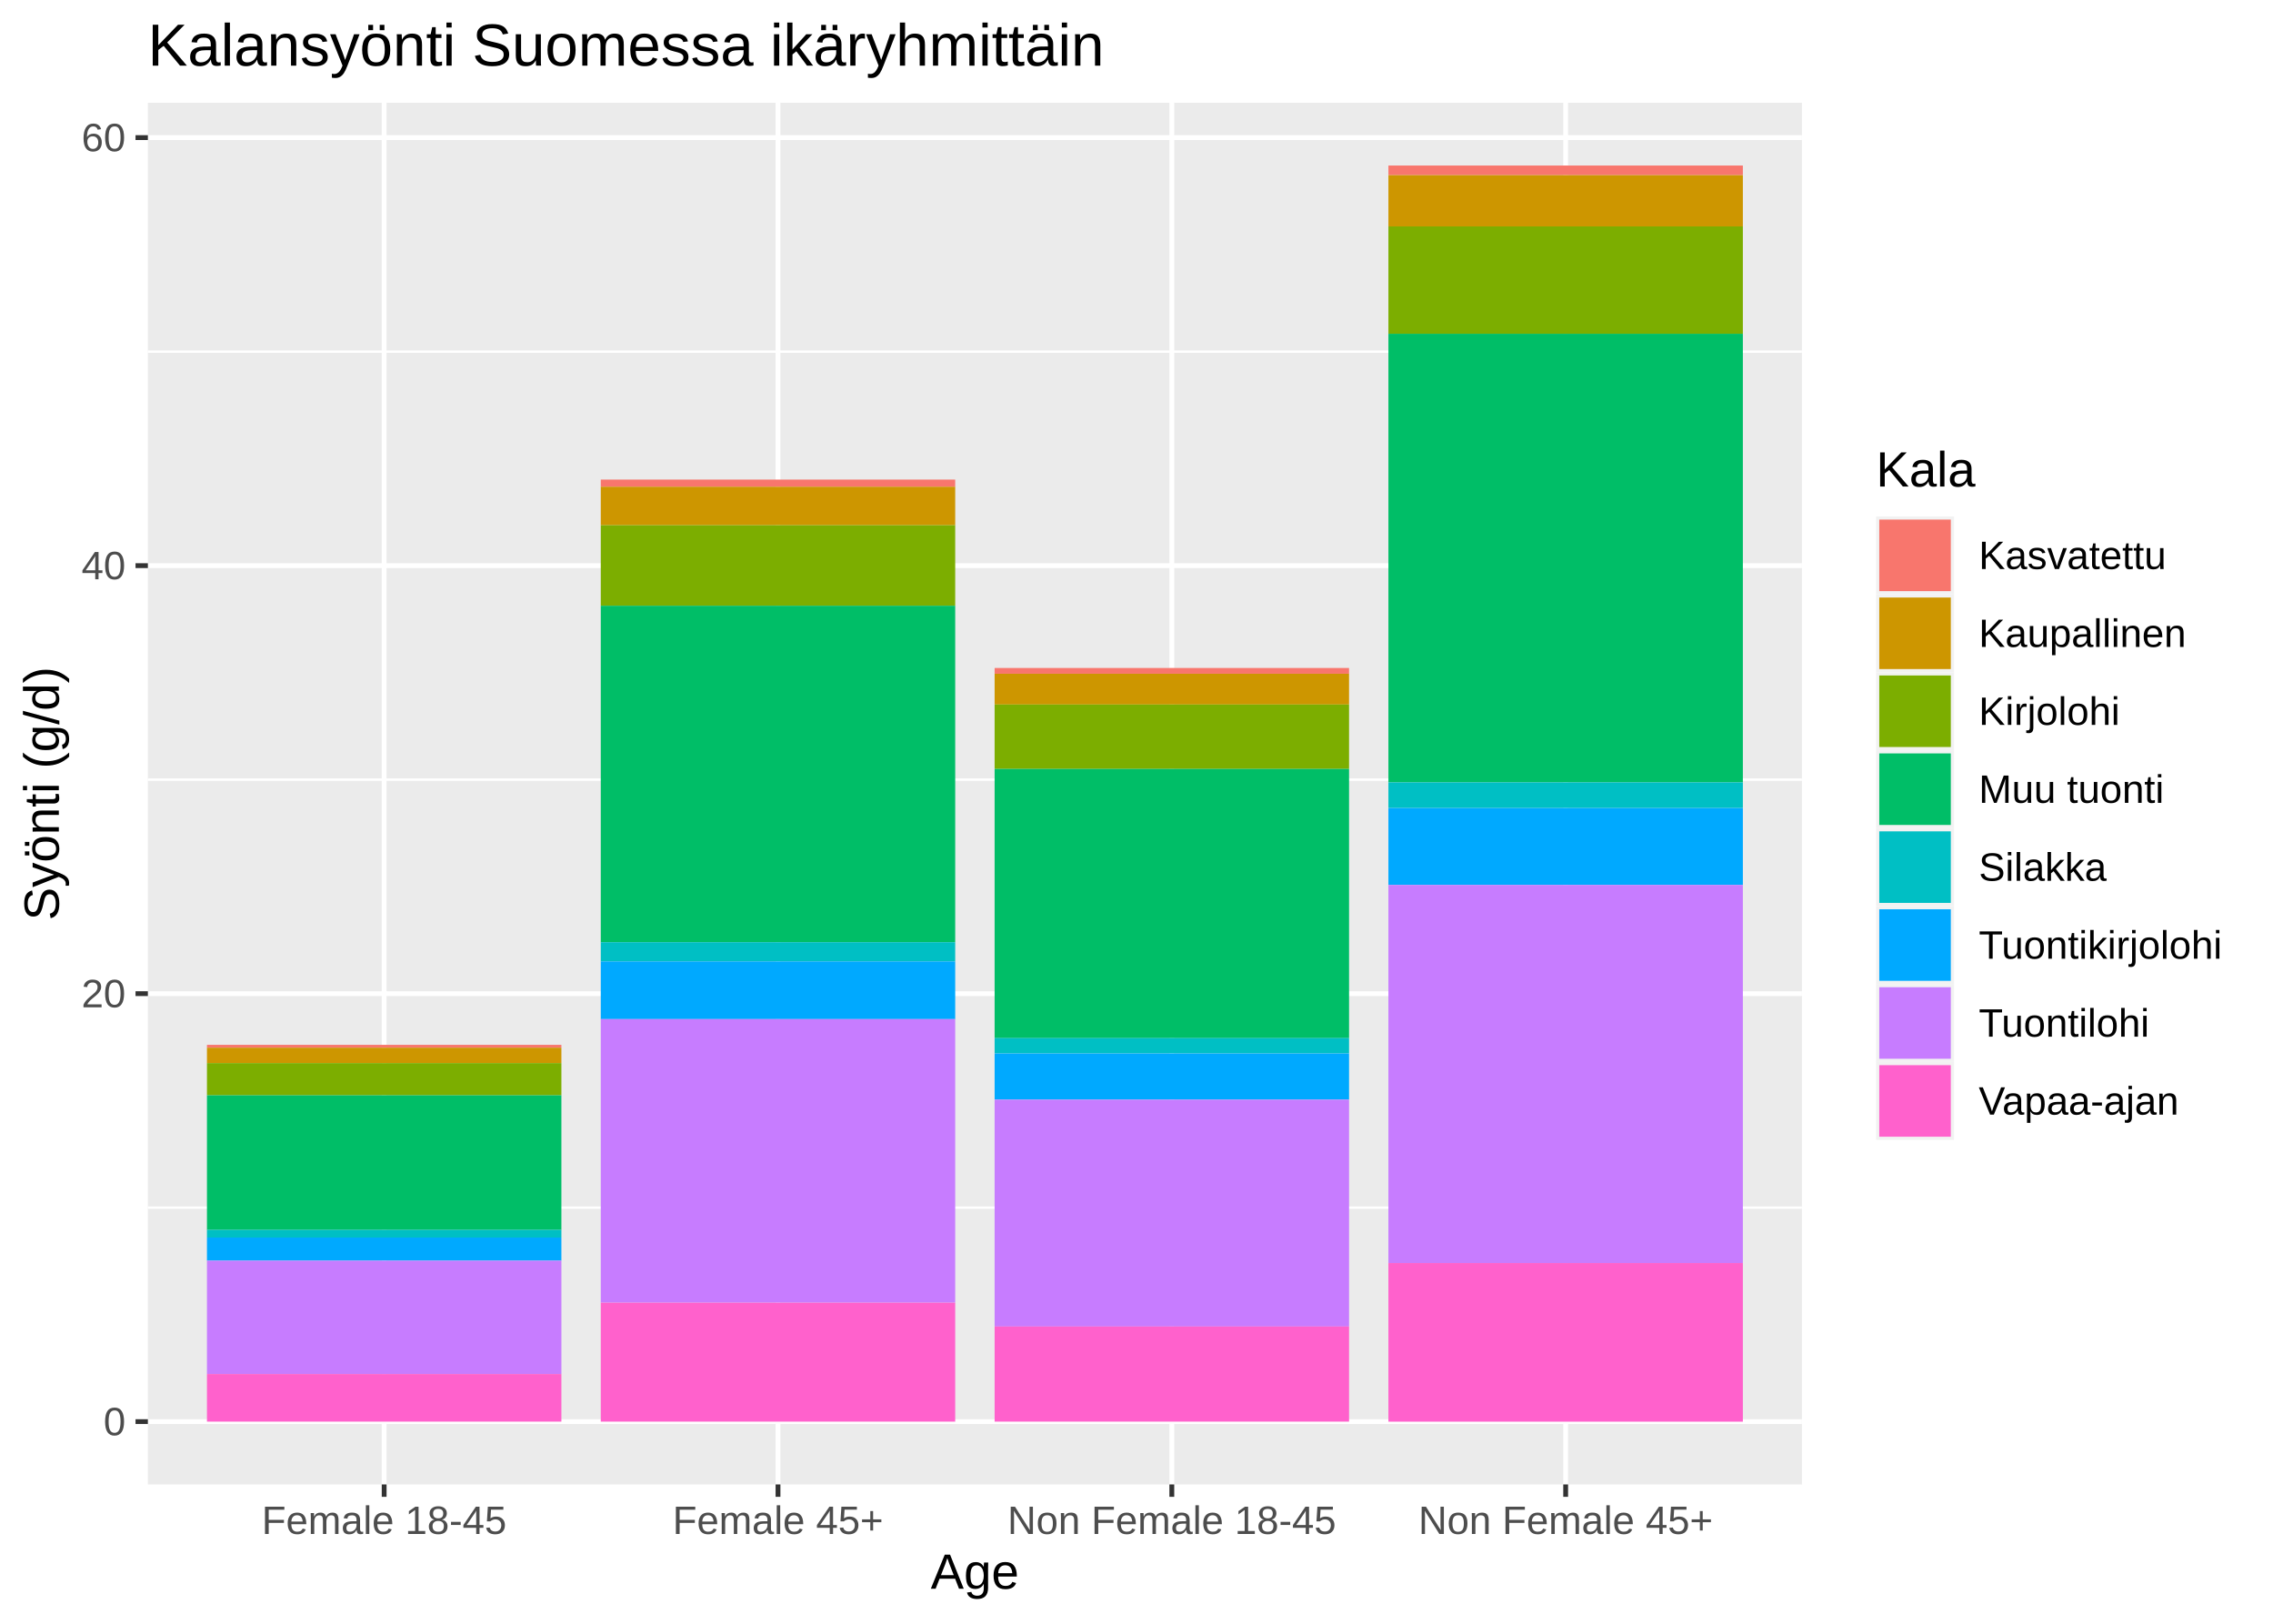
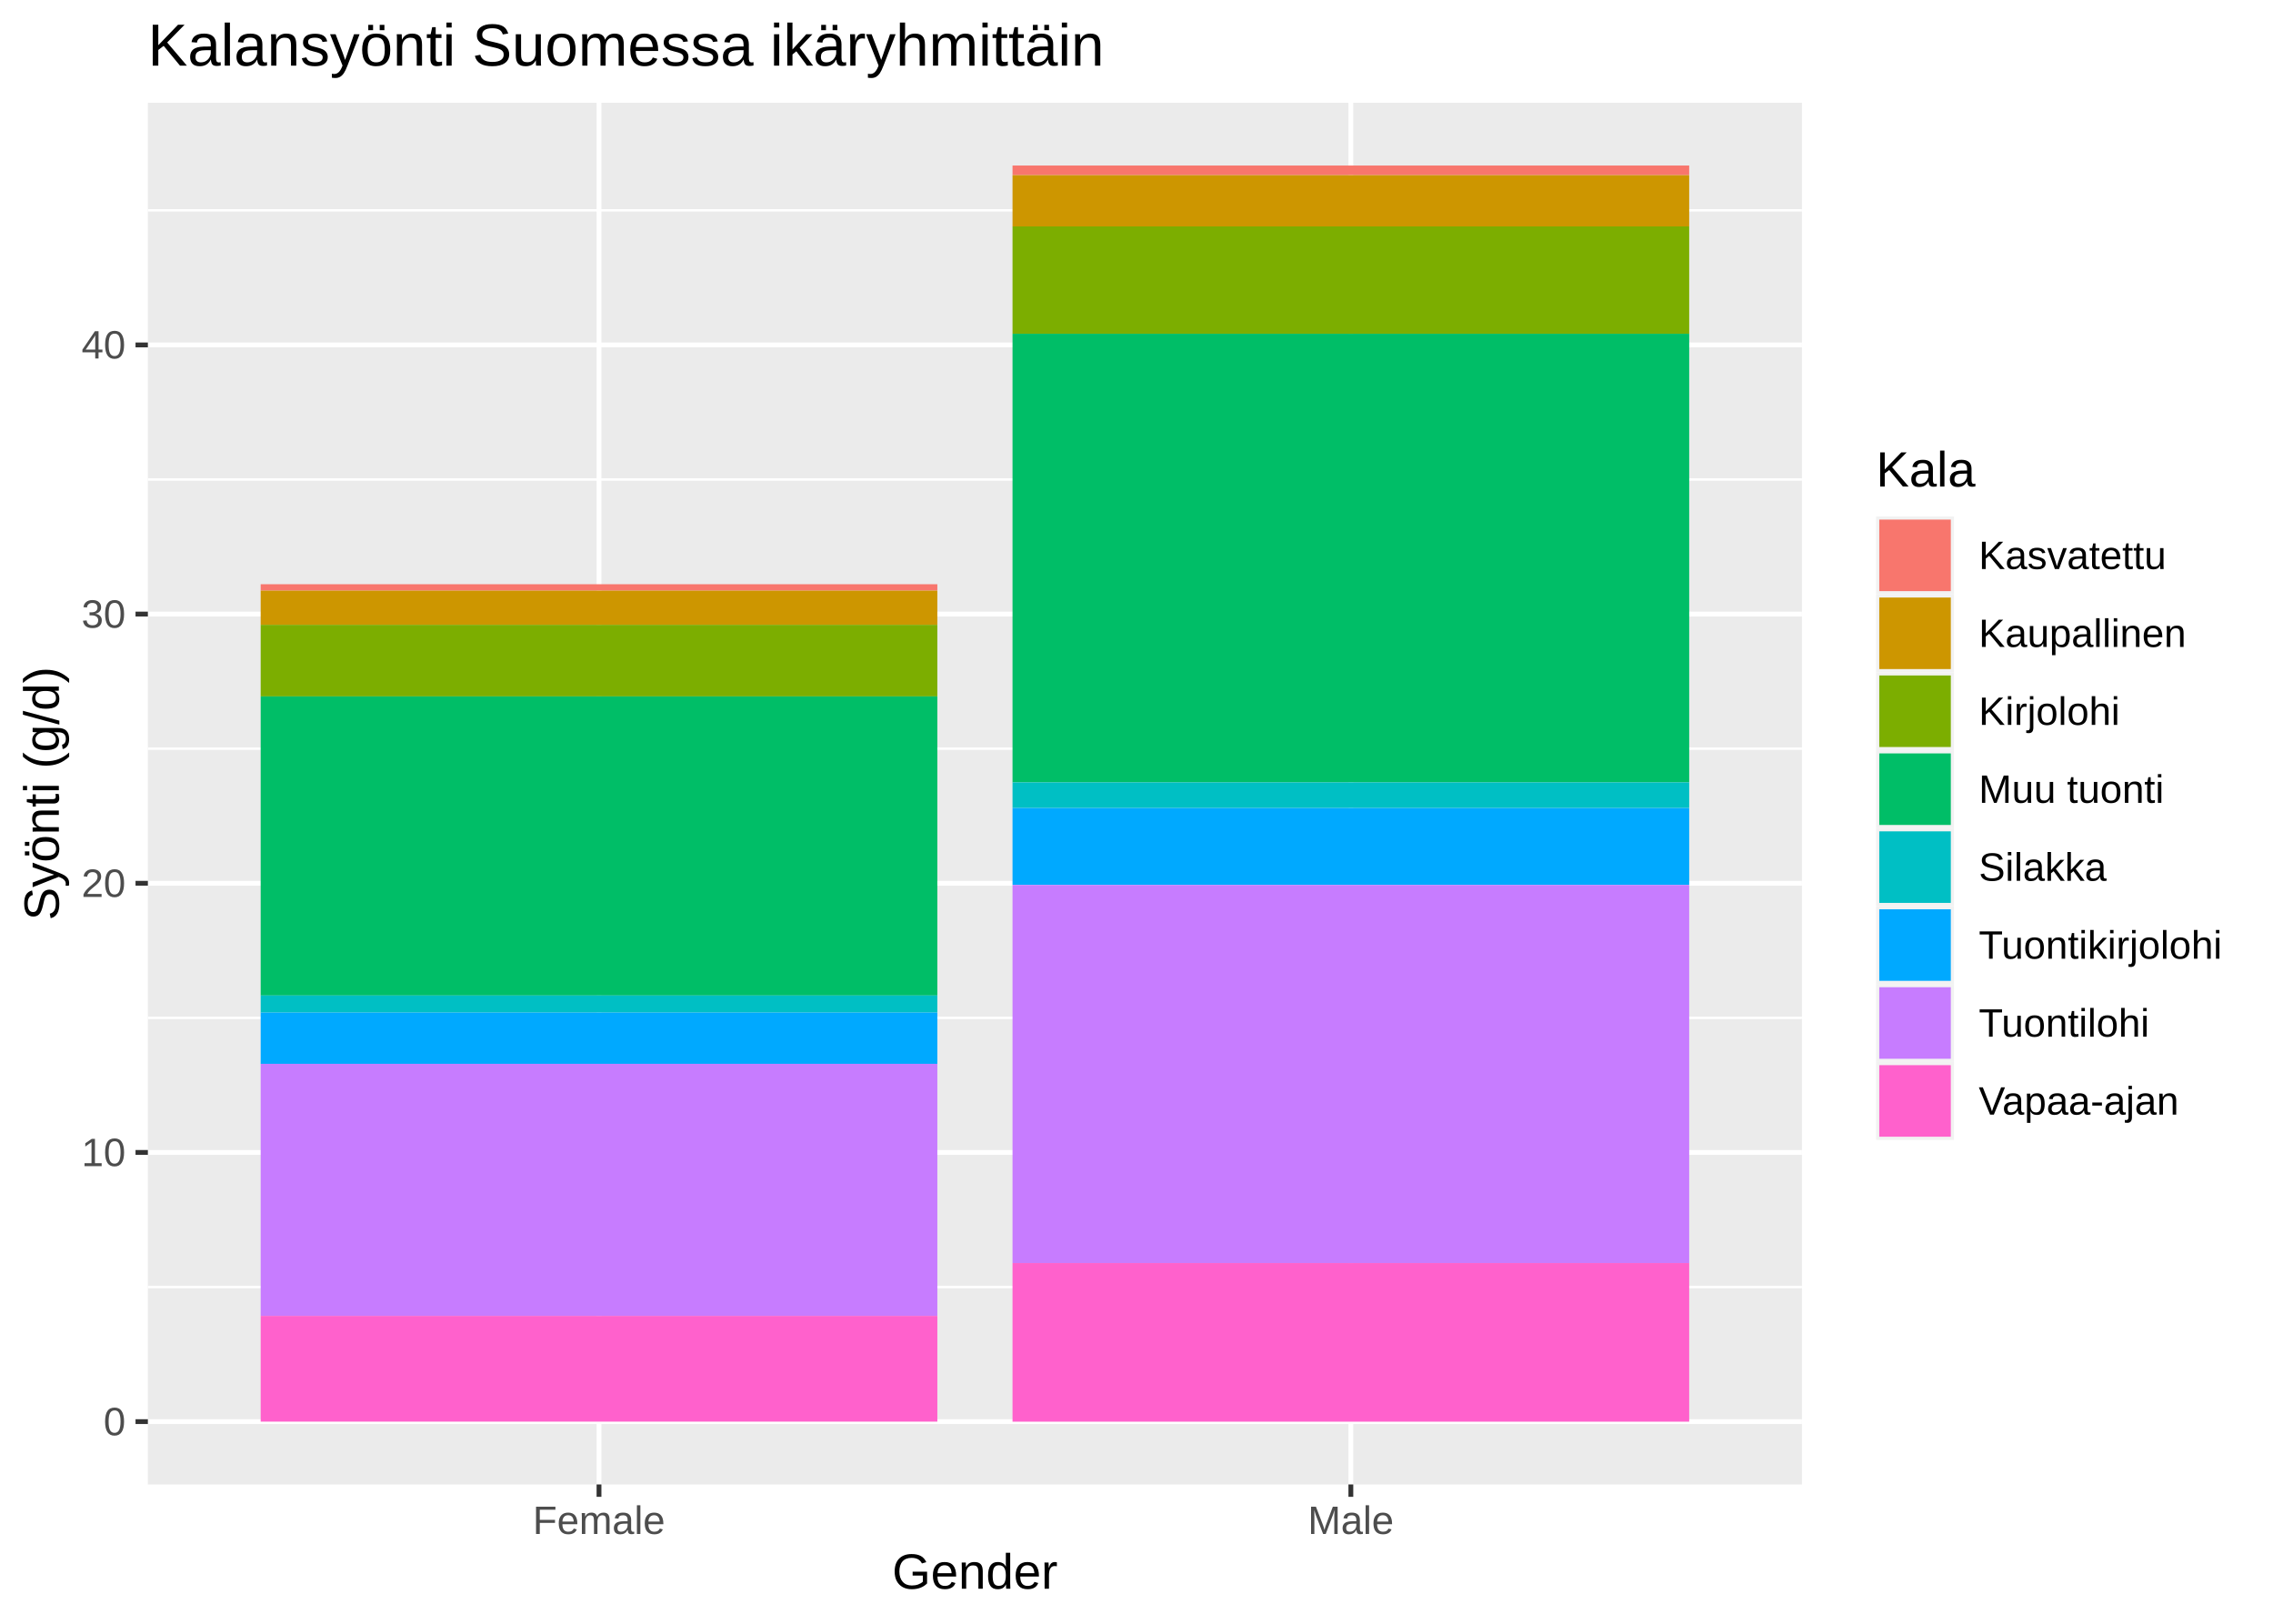
<svg xmlns="http://www.w3.org/2000/svg" viewBox="0 0 504.00 360.00">
  <defs>
    <style type="text/css">
    line, polyline, polygon, path, rect, circle {
      fill: none;
      stroke: #000000;
      stroke-linecap: round;
      stroke-linejoin: round;
      stroke-miterlimit: 10.00;
    }
  </style>
  </defs>
  <rect width="100%" height="100%" style="stroke: none; fill: #FFFFFF;" />
  <rect x="0" y="0" width="504.00" height="360.00" style="stroke-width: 1.07; stroke: #FFFFFF; fill: #FFFFFF;" />
  <defs>
    <clipPath id="cpMzIuNzl8Mzk5LjU1fDMyOS4xMnwyMi43OA==">
      <rect x="32.79" y="22.78" width="366.76" height="306.34" />
    </clipPath>
  </defs>
  <rect x="32.79" y="22.78" width="366.76" height="306.34" style="stroke-width: 1.07; stroke: none; fill: #EBEBEB;" clip-path="url(#cpMzIuNzl8Mzk5LjU1fDMyOS4xMnwyMi43OA==)" />
-   <polyline points="32.79,267.75 399.55,267.75 " style="stroke-width: 0.53; stroke: #FFFFFF; stroke-linecap: butt;" clip-path="url(#cpMzIuNzl8Mzk5LjU1fDMyOS4xMnwyMi43OA==)" />
-   <polyline points="32.79,172.85 399.55,172.85 " style="stroke-width: 0.53; stroke: #FFFFFF; stroke-linecap: butt;" clip-path="url(#cpMzIuNzl8Mzk5LjU1fDMyOS4xMnwyMi43OA==)" />
-   <polyline points="32.79,77.96 399.55,77.96 " style="stroke-width: 0.53; stroke: #FFFFFF; stroke-linecap: butt;" clip-path="url(#cpMzIuNzl8Mzk5LjU1fDMyOS4xMnwyMi43OA==)" />
+   <polyline points="32.79,285.35 399.55,285.35 " style="stroke-width: 0.53; stroke: #FFFFFF; stroke-linecap: butt;" clip-path="url(#cpMzIuNzl8Mzk5LjU1fDMyOS4xMnwyMi43OA==)" />
+   <polyline points="32.79,225.67 399.55,225.67 " style="stroke-width: 0.53; stroke: #FFFFFF; stroke-linecap: butt;" clip-path="url(#cpMzIuNzl8Mzk5LjU1fDMyOS4xMnwyMi43OA==)" />
+   <polyline points="32.79,165.99 399.55,165.99 " style="stroke-width: 0.53; stroke: #FFFFFF; stroke-linecap: butt;" clip-path="url(#cpMzIuNzl8Mzk5LjU1fDMyOS4xMnwyMi43OA==)" />
+   <polyline points="32.79,106.31 399.55,106.31 " style="stroke-width: 0.53; stroke: #FFFFFF; stroke-linecap: butt;" clip-path="url(#cpMzIuNzl8Mzk5LjU1fDMyOS4xMnwyMi43OA==)" />
+   <polyline points="32.79,46.63 399.55,46.63 " style="stroke-width: 0.53; stroke: #FFFFFF; stroke-linecap: butt;" clip-path="url(#cpMzIuNzl8Mzk5LjU1fDMyOS4xMnwyMi43OA==)" />
  <polyline points="32.79,315.19 399.55,315.19 " style="stroke-width: 1.07; stroke: #FFFFFF; stroke-linecap: butt;" clip-path="url(#cpMzIuNzl8Mzk5LjU1fDMyOS4xMnwyMi43OA==)" />
-   <polyline points="32.79,220.30 399.55,220.30 " style="stroke-width: 1.07; stroke: #FFFFFF; stroke-linecap: butt;" clip-path="url(#cpMzIuNzl8Mzk5LjU1fDMyOS4xMnwyMi43OA==)" />
-   <polyline points="32.79,125.41 399.55,125.41 " style="stroke-width: 1.07; stroke: #FFFFFF; stroke-linecap: butt;" clip-path="url(#cpMzIuNzl8Mzk5LjU1fDMyOS4xMnwyMi43OA==)" />
-   <polyline points="32.79,30.51 399.55,30.51 " style="stroke-width: 1.07; stroke: #FFFFFF; stroke-linecap: butt;" clip-path="url(#cpMzIuNzl8Mzk5LjU1fDMyOS4xMnwyMi43OA==)" />
-   <polyline points="85.18,329.12 85.18,22.78 " style="stroke-width: 1.07; stroke: #FFFFFF; stroke-linecap: butt;" clip-path="url(#cpMzIuNzl8Mzk5LjU1fDMyOS4xMnwyMi43OA==)" />
-   <polyline points="172.51,329.12 172.51,22.78 " style="stroke-width: 1.07; stroke: #FFFFFF; stroke-linecap: butt;" clip-path="url(#cpMzIuNzl8Mzk5LjU1fDMyOS4xMnwyMi43OA==)" />
-   <polyline points="259.83,329.12 259.83,22.78 " style="stroke-width: 1.07; stroke: #FFFFFF; stroke-linecap: butt;" clip-path="url(#cpMzIuNzl8Mzk5LjU1fDMyOS4xMnwyMi43OA==)" />
-   <polyline points="347.16,329.12 347.16,22.78 " style="stroke-width: 1.07; stroke: #FFFFFF; stroke-linecap: butt;" clip-path="url(#cpMzIuNzl8Mzk5LjU1fDMyOS4xMnwyMi43OA==)" />
-   <rect x="45.89" y="231.65" width="78.59" height="0.64" style="stroke-width: 1.07; stroke: none; stroke-linecap: square; stroke-linejoin: miter; fill: #F8766D;" clip-path="url(#cpMzIuNzl8Mzk5LjU1fDMyOS4xMnwyMi43OA==)" />
-   <rect x="45.89" y="232.29" width="78.59" height="3.41" style="stroke-width: 1.07; stroke: none; stroke-linecap: square; stroke-linejoin: miter; fill: #CD9600;" clip-path="url(#cpMzIuNzl8Mzk5LjU1fDMyOS4xMnwyMi43OA==)" />
-   <rect x="45.89" y="235.70" width="78.59" height="7.14" style="stroke-width: 1.07; stroke: none; stroke-linecap: square; stroke-linejoin: miter; fill: #7CAE00;" clip-path="url(#cpMzIuNzl8Mzk5LjU1fDMyOS4xMnwyMi43OA==)" />
-   <rect x="45.89" y="242.84" width="78.59" height="29.84" style="stroke-width: 1.07; stroke: none; stroke-linecap: square; stroke-linejoin: miter; fill: #00BE67;" clip-path="url(#cpMzIuNzl8Mzk5LjU1fDMyOS4xMnwyMi43OA==)" />
-   <rect x="45.89" y="272.67" width="78.59" height="1.71" style="stroke-width: 1.07; stroke: none; stroke-linecap: square; stroke-linejoin: miter; fill: #00BFC4;" clip-path="url(#cpMzIuNzl8Mzk5LjU1fDMyOS4xMnwyMi43OA==)" />
-   <rect x="45.89" y="274.38" width="78.59" height="5.12" style="stroke-width: 1.07; stroke: none; stroke-linecap: square; stroke-linejoin: miter; fill: #00A9FF;" clip-path="url(#cpMzIuNzl8Mzk5LjU1fDMyOS4xMnwyMi43OA==)" />
-   <rect x="45.89" y="279.49" width="78.59" height="25.15" style="stroke-width: 1.07; stroke: none; stroke-linecap: square; stroke-linejoin: miter; fill: #C77CFF;" clip-path="url(#cpMzIuNzl8Mzk5LjU1fDMyOS4xMnwyMi43OA==)" />
-   <rect x="45.89" y="304.64" width="78.59" height="10.55" style="stroke-width: 1.07; stroke: none; stroke-linecap: square; stroke-linejoin: miter; fill: #FF61CC;" clip-path="url(#cpMzIuNzl8Mzk5LjU1fDMyOS4xMnwyMi43OA==)" />
-   <rect x="133.21" y="106.33" width="78.59" height="1.60" style="stroke-width: 1.07; stroke: none; stroke-linecap: square; stroke-linejoin: miter; fill: #F8766D;" clip-path="url(#cpMzIuNzl8Mzk5LjU1fDMyOS4xMnwyMi43OA==)" />
-   <rect x="133.21" y="107.92" width="78.59" height="8.53" style="stroke-width: 1.07; stroke: none; stroke-linecap: square; stroke-linejoin: miter; fill: #CD9600;" clip-path="url(#cpMzIuNzl8Mzk5LjU1fDMyOS4xMnwyMi43OA==)" />
-   <rect x="133.21" y="116.45" width="78.59" height="17.85" style="stroke-width: 1.07; stroke: none; stroke-linecap: square; stroke-linejoin: miter; fill: #7CAE00;" clip-path="url(#cpMzIuNzl8Mzk5LjU1fDMyOS4xMnwyMi43OA==)" />
-   <rect x="133.21" y="134.30" width="78.59" height="74.60" style="stroke-width: 1.07; stroke: none; stroke-linecap: square; stroke-linejoin: miter; fill: #00BE67;" clip-path="url(#cpMzIuNzl8Mzk5LjU1fDMyOS4xMnwyMi43OA==)" />
-   <rect x="133.21" y="208.90" width="78.59" height="4.26" style="stroke-width: 1.07; stroke: none; stroke-linecap: square; stroke-linejoin: miter; fill: #00BFC4;" clip-path="url(#cpMzIuNzl8Mzk5LjU1fDMyOS4xMnwyMi43OA==)" />
-   <rect x="133.21" y="213.16" width="78.59" height="12.79" style="stroke-width: 1.07; stroke: none; stroke-linecap: square; stroke-linejoin: miter; fill: #00A9FF;" clip-path="url(#cpMzIuNzl8Mzk5LjU1fDMyOS4xMnwyMi43OA==)" />
-   <rect x="133.21" y="225.95" width="78.59" height="62.87" style="stroke-width: 1.07; stroke: none; stroke-linecap: square; stroke-linejoin: miter; fill: #C77CFF;" clip-path="url(#cpMzIuNzl8Mzk5LjU1fDMyOS4xMnwyMi43OA==)" />
-   <rect x="133.21" y="288.82" width="78.59" height="26.37" style="stroke-width: 1.07; stroke: none; stroke-linecap: square; stroke-linejoin: miter; fill: #FF61CC;" clip-path="url(#cpMzIuNzl8Mzk5LjU1fDMyOS4xMnwyMi43OA==)" />
-   <rect x="220.54" y="148.10" width="78.59" height="1.28" style="stroke-width: 1.07; stroke: none; stroke-linecap: square; stroke-linejoin: miter; fill: #F8766D;" clip-path="url(#cpMzIuNzl8Mzk5LjU1fDMyOS4xMnwyMi43OA==)" />
-   <rect x="220.54" y="149.38" width="78.59" height="6.82" style="stroke-width: 1.07; stroke: none; stroke-linecap: square; stroke-linejoin: miter; fill: #CD9600;" clip-path="url(#cpMzIuNzl8Mzk5LjU1fDMyOS4xMnwyMi43OA==)" />
-   <rect x="220.54" y="156.20" width="78.59" height="14.28" style="stroke-width: 1.07; stroke: none; stroke-linecap: square; stroke-linejoin: miter; fill: #7CAE00;" clip-path="url(#cpMzIuNzl8Mzk5LjU1fDMyOS4xMnwyMi43OA==)" />
-   <rect x="220.54" y="170.48" width="78.59" height="59.68" style="stroke-width: 1.07; stroke: none; stroke-linecap: square; stroke-linejoin: miter; fill: #00BE67;" clip-path="url(#cpMzIuNzl8Mzk5LjU1fDMyOS4xMnwyMi43OA==)" />
-   <rect x="220.54" y="230.15" width="78.59" height="3.41" style="stroke-width: 1.07; stroke: none; stroke-linecap: square; stroke-linejoin: miter; fill: #00BFC4;" clip-path="url(#cpMzIuNzl8Mzk5LjU1fDMyOS4xMnwyMi43OA==)" />
-   <rect x="220.54" y="233.57" width="78.59" height="10.23" style="stroke-width: 1.07; stroke: none; stroke-linecap: square; stroke-linejoin: miter; fill: #00A9FF;" clip-path="url(#cpMzIuNzl8Mzk5LjU1fDMyOS4xMnwyMi43OA==)" />
-   <rect x="220.54" y="243.80" width="78.59" height="50.30" style="stroke-width: 1.07; stroke: none; stroke-linecap: square; stroke-linejoin: miter; fill: #C77CFF;" clip-path="url(#cpMzIuNzl8Mzk5LjU1fDMyOS4xMnwyMi43OA==)" />
-   <rect x="220.54" y="294.09" width="78.59" height="21.10" style="stroke-width: 1.07; stroke: none; stroke-linecap: square; stroke-linejoin: miter; fill: #FF61CC;" clip-path="url(#cpMzIuNzl8Mzk5LjU1fDMyOS4xMnwyMi43OA==)" />
-   <rect x="307.86" y="36.70" width="78.59" height="2.13" style="stroke-width: 1.07; stroke: none; stroke-linecap: square; stroke-linejoin: miter; fill: #F8766D;" clip-path="url(#cpMzIuNzl8Mzk5LjU1fDMyOS4xMnwyMi43OA==)" />
-   <rect x="307.86" y="38.84" width="78.59" height="11.37" style="stroke-width: 1.07; stroke: none; stroke-linecap: square; stroke-linejoin: miter; fill: #CD9600;" clip-path="url(#cpMzIuNzl8Mzk5LjU1fDMyOS4xMnwyMi43OA==)" />
-   <rect x="307.86" y="50.20" width="78.59" height="23.80" style="stroke-width: 1.07; stroke: none; stroke-linecap: square; stroke-linejoin: miter; fill: #7CAE00;" clip-path="url(#cpMzIuNzl8Mzk5LjU1fDMyOS4xMnwyMi43OA==)" />
-   <rect x="307.86" y="74.00" width="78.59" height="99.46" style="stroke-width: 1.07; stroke: none; stroke-linecap: square; stroke-linejoin: miter; fill: #00BE67;" clip-path="url(#cpMzIuNzl8Mzk5LjU1fDMyOS4xMnwyMi43OA==)" />
-   <rect x="307.86" y="173.46" width="78.59" height="5.68" style="stroke-width: 1.07; stroke: none; stroke-linecap: square; stroke-linejoin: miter; fill: #00BFC4;" clip-path="url(#cpMzIuNzl8Mzk5LjU1fDMyOS4xMnwyMi43OA==)" />
-   <rect x="307.86" y="179.15" width="78.59" height="17.05" style="stroke-width: 1.07; stroke: none; stroke-linecap: square; stroke-linejoin: miter; fill: #00A9FF;" clip-path="url(#cpMzIuNzl8Mzk5LjU1fDMyOS4xMnwyMi43OA==)" />
-   <rect x="307.86" y="196.20" width="78.59" height="83.83" style="stroke-width: 1.07; stroke: none; stroke-linecap: square; stroke-linejoin: miter; fill: #C77CFF;" clip-path="url(#cpMzIuNzl8Mzk5LjU1fDMyOS4xMnwyMi43OA==)" />
-   <rect x="307.86" y="280.03" width="78.59" height="35.17" style="stroke-width: 1.07; stroke: none; stroke-linecap: square; stroke-linejoin: miter; fill: #FF61CC;" clip-path="url(#cpMzIuNzl8Mzk5LjU1fDMyOS4xMnwyMi43OA==)" />
+   <polyline points="32.79,255.51 399.55,255.51 " style="stroke-width: 1.07; stroke: #FFFFFF; stroke-linecap: butt;" clip-path="url(#cpMzIuNzl8Mzk5LjU1fDMyOS4xMnwyMi43OA==)" />
+   <polyline points="32.79,195.83 399.55,195.83 " style="stroke-width: 1.07; stroke: #FFFFFF; stroke-linecap: butt;" clip-path="url(#cpMzIuNzl8Mzk5LjU1fDMyOS4xMnwyMi43OA==)" />
+   <polyline points="32.79,136.15 399.55,136.15 " style="stroke-width: 1.07; stroke: #FFFFFF; stroke-linecap: butt;" clip-path="url(#cpMzIuNzl8Mzk5LjU1fDMyOS4xMnwyMi43OA==)" />
+   <polyline points="32.79,76.47 399.55,76.47 " style="stroke-width: 1.07; stroke: #FFFFFF; stroke-linecap: butt;" clip-path="url(#cpMzIuNzl8Mzk5LjU1fDMyOS4xMnwyMi43OA==)" />
+   <polyline points="132.82,329.12 132.82,22.78 " style="stroke-width: 1.07; stroke: #FFFFFF; stroke-linecap: butt;" clip-path="url(#cpMzIuNzl8Mzk5LjU1fDMyOS4xMnwyMi43OA==)" />
+   <polyline points="299.53,329.12 299.53,22.78 " style="stroke-width: 1.07; stroke: #FFFFFF; stroke-linecap: butt;" clip-path="url(#cpMzIuNzl8Mzk5LjU1fDMyOS4xMnwyMi43OA==)" />
+   <rect x="57.80" y="129.53" width="150.04" height="1.42" style="stroke-width: 1.07; stroke: none; stroke-linecap: square; stroke-linejoin: miter; fill: #F8766D;" clip-path="url(#cpMzIuNzl8Mzk5LjU1fDMyOS4xMnwyMi43OA==)" />
+   <rect x="57.80" y="130.95" width="150.04" height="7.58" style="stroke-width: 1.07; stroke: none; stroke-linecap: square; stroke-linejoin: miter; fill: #CD9600;" clip-path="url(#cpMzIuNzl8Mzk5LjU1fDMyOS4xMnwyMi43OA==)" />
+   <rect x="57.80" y="138.53" width="150.04" height="15.87" style="stroke-width: 1.07; stroke: none; stroke-linecap: square; stroke-linejoin: miter; fill: #7CAE00;" clip-path="url(#cpMzIuNzl8Mzk5LjU1fDMyOS4xMnwyMi43OA==)" />
+   <rect x="57.80" y="154.40" width="150.04" height="66.31" style="stroke-width: 1.07; stroke: none; stroke-linecap: square; stroke-linejoin: miter; fill: #00BE67;" clip-path="url(#cpMzIuNzl8Mzk5LjU1fDMyOS4xMnwyMi43OA==)" />
+   <rect x="57.80" y="220.71" width="150.04" height="3.79" style="stroke-width: 1.07; stroke: none; stroke-linecap: square; stroke-linejoin: miter; fill: #00BFC4;" clip-path="url(#cpMzIuNzl8Mzk5LjU1fDMyOS4xMnwyMi43OA==)" />
+   <rect x="57.80" y="224.50" width="150.04" height="11.37" style="stroke-width: 1.07; stroke: none; stroke-linecap: square; stroke-linejoin: miter; fill: #00A9FF;" clip-path="url(#cpMzIuNzl8Mzk5LjU1fDMyOS4xMnwyMi43OA==)" />
+   <rect x="57.80" y="235.86" width="150.04" height="55.89" style="stroke-width: 1.07; stroke: none; stroke-linecap: square; stroke-linejoin: miter; fill: #C77CFF;" clip-path="url(#cpMzIuNzl8Mzk5LjU1fDMyOS4xMnwyMi43OA==)" />
+   <rect x="57.80" y="291.75" width="150.04" height="23.44" style="stroke-width: 1.07; stroke: none; stroke-linecap: square; stroke-linejoin: miter; fill: #FF61CC;" clip-path="url(#cpMzIuNzl8Mzk5LjU1fDMyOS4xMnwyMi43OA==)" />
+   <rect x="224.51" y="36.70" width="150.04" height="2.13" style="stroke-width: 1.07; stroke: none; stroke-linecap: square; stroke-linejoin: miter; fill: #F8766D;" clip-path="url(#cpMzIuNzl8Mzk5LjU1fDMyOS4xMnwyMi43OA==)" />
+   <rect x="224.51" y="38.84" width="150.04" height="11.37" style="stroke-width: 1.07; stroke: none; stroke-linecap: square; stroke-linejoin: miter; fill: #CD9600;" clip-path="url(#cpMzIuNzl8Mzk5LjU1fDMyOS4xMnwyMi43OA==)" />
+   <rect x="224.51" y="50.20" width="150.04" height="23.80" style="stroke-width: 1.07; stroke: none; stroke-linecap: square; stroke-linejoin: miter; fill: #7CAE00;" clip-path="url(#cpMzIuNzl8Mzk5LjU1fDMyOS4xMnwyMi43OA==)" />
+   <rect x="224.51" y="74.00" width="150.04" height="99.46" style="stroke-width: 1.07; stroke: none; stroke-linecap: square; stroke-linejoin: miter; fill: #00BE67;" clip-path="url(#cpMzIuNzl8Mzk5LjU1fDMyOS4xMnwyMi43OA==)" />
+   <rect x="224.51" y="173.46" width="150.04" height="5.68" style="stroke-width: 1.07; stroke: none; stroke-linecap: square; stroke-linejoin: miter; fill: #00BFC4;" clip-path="url(#cpMzIuNzl8Mzk5LjU1fDMyOS4xMnwyMi43OA==)" />
+   <rect x="224.51" y="179.15" width="150.04" height="17.05" style="stroke-width: 1.07; stroke: none; stroke-linecap: square; stroke-linejoin: miter; fill: #00A9FF;" clip-path="url(#cpMzIuNzl8Mzk5LjU1fDMyOS4xMnwyMi43OA==)" />
+   <rect x="224.51" y="196.20" width="150.04" height="83.83" style="stroke-width: 1.07; stroke: none; stroke-linecap: square; stroke-linejoin: miter; fill: #C77CFF;" clip-path="url(#cpMzIuNzl8Mzk5LjU1fDMyOS4xMnwyMi43OA==)" />
+   <rect x="224.51" y="280.03" width="150.04" height="35.17" style="stroke-width: 1.07; stroke: none; stroke-linecap: square; stroke-linejoin: miter; fill: #FF61CC;" clip-path="url(#cpMzIuNzl8Mzk5LjU1fDMyOS4xMnwyMi43OA==)" />
  <defs>
    <clipPath id="cpMC4wMHw1MDQuMDB8MzYwLjAwfDAuMDA=">
      <rect x="0.00" y="0.00" width="504.00" height="360.00" />
    </clipPath>
  </defs>
  <g clip-path="url(#cpMC4wMHw1MDQuMDB8MzYwLjAwfDAuMDA=)">
    <text x="22.96" y="318.22" style="font-size: 8.80px; fill: #4D4D4D; font-family: Arimo;" textLength="4.89px" lengthAdjust="spacingAndGlyphs">0</text>
  </g>
  <g clip-path="url(#cpMC4wMHw1MDQuMDB8MzYwLjAwfDAuMDA=)">
-     <text x="18.07" y="223.33" style="font-size: 8.80px; fill: #4D4D4D; font-family: Arimo;" textLength="9.79px" lengthAdjust="spacingAndGlyphs">20</text>
+     <text x="18.07" y="258.54" style="font-size: 8.80px; fill: #4D4D4D; font-family: Arimo;" textLength="9.79px" lengthAdjust="spacingAndGlyphs">10</text>
  </g>
  <g clip-path="url(#cpMC4wMHw1MDQuMDB8MzYwLjAwfDAuMDA=)">
-     <text x="18.07" y="128.43" style="font-size: 8.80px; fill: #4D4D4D; font-family: Arimo;" textLength="9.79px" lengthAdjust="spacingAndGlyphs">40</text>
+     <text x="18.07" y="198.86" style="font-size: 8.80px; fill: #4D4D4D; font-family: Arimo;" textLength="9.79px" lengthAdjust="spacingAndGlyphs">20</text>
  </g>
  <g clip-path="url(#cpMC4wMHw1MDQuMDB8MzYwLjAwfDAuMDA=)">
-     <text x="18.07" y="33.54" style="font-size: 8.80px; fill: #4D4D4D; font-family: Arimo;" textLength="9.79px" lengthAdjust="spacingAndGlyphs">60</text>
+     <text x="18.07" y="139.18" style="font-size: 8.80px; fill: #4D4D4D; font-family: Arimo;" textLength="9.79px" lengthAdjust="spacingAndGlyphs">30</text>
+   </g>
+   <g clip-path="url(#cpMC4wMHw1MDQuMDB8MzYwLjAwfDAuMDA=)">
+     <text x="18.07" y="79.49" style="font-size: 8.80px; fill: #4D4D4D; font-family: Arimo;" textLength="9.79px" lengthAdjust="spacingAndGlyphs">40</text>
  </g>
  <polyline points="30.05,315.19 32.79,315.19 " style="stroke-width: 1.07; stroke: #333333; stroke-linecap: butt;" clip-path="url(#cpMC4wMHw1MDQuMDB8MzYwLjAwfDAuMDA=)" />
-   <polyline points="30.05,220.30 32.79,220.30 " style="stroke-width: 1.07; stroke: #333333; stroke-linecap: butt;" clip-path="url(#cpMC4wMHw1MDQuMDB8MzYwLjAwfDAuMDA=)" />
-   <polyline points="30.05,125.41 32.79,125.41 " style="stroke-width: 1.07; stroke: #333333; stroke-linecap: butt;" clip-path="url(#cpMC4wMHw1MDQuMDB8MzYwLjAwfDAuMDA=)" />
-   <polyline points="30.05,30.51 32.79,30.51 " style="stroke-width: 1.07; stroke: #333333; stroke-linecap: butt;" clip-path="url(#cpMC4wMHw1MDQuMDB8MzYwLjAwfDAuMDA=)" />
-   <polyline points="85.18,331.86 85.18,329.12 " style="stroke-width: 1.07; stroke: #333333; stroke-linecap: butt;" clip-path="url(#cpMC4wMHw1MDQuMDB8MzYwLjAwfDAuMDA=)" />
-   <polyline points="172.51,331.86 172.51,329.12 " style="stroke-width: 1.07; stroke: #333333; stroke-linecap: butt;" clip-path="url(#cpMC4wMHw1MDQuMDB8MzYwLjAwfDAuMDA=)" />
-   <polyline points="259.83,331.86 259.83,329.12 " style="stroke-width: 1.07; stroke: #333333; stroke-linecap: butt;" clip-path="url(#cpMC4wMHw1MDQuMDB8MzYwLjAwfDAuMDA=)" />
-   <polyline points="347.16,331.86 347.16,329.12 " style="stroke-width: 1.07; stroke: #333333; stroke-linecap: butt;" clip-path="url(#cpMC4wMHw1MDQuMDB8MzYwLjAwfDAuMDA=)" />
+   <polyline points="30.05,255.51 32.79,255.51 " style="stroke-width: 1.07; stroke: #333333; stroke-linecap: butt;" clip-path="url(#cpMC4wMHw1MDQuMDB8MzYwLjAwfDAuMDA=)" />
+   <polyline points="30.05,195.83 32.79,195.83 " style="stroke-width: 1.07; stroke: #333333; stroke-linecap: butt;" clip-path="url(#cpMC4wMHw1MDQuMDB8MzYwLjAwfDAuMDA=)" />
+   <polyline points="30.05,136.15 32.79,136.15 " style="stroke-width: 1.07; stroke: #333333; stroke-linecap: butt;" clip-path="url(#cpMC4wMHw1MDQuMDB8MzYwLjAwfDAuMDA=)" />
+   <polyline points="30.05,76.47 32.79,76.47 " style="stroke-width: 1.07; stroke: #333333; stroke-linecap: butt;" clip-path="url(#cpMC4wMHw1MDQuMDB8MzYwLjAwfDAuMDA=)" />
+   <polyline points="132.82,331.86 132.82,329.12 " style="stroke-width: 1.07; stroke: #333333; stroke-linecap: butt;" clip-path="url(#cpMC4wMHw1MDQuMDB8MzYwLjAwfDAuMDA=)" />
+   <polyline points="299.53,331.86 299.53,329.12 " style="stroke-width: 1.07; stroke: #333333; stroke-linecap: butt;" clip-path="url(#cpMC4wMHw1MDQuMDB8MzYwLjAwfDAuMDA=)" />
  <g clip-path="url(#cpMC4wMHw1MDQuMDB8MzYwLjAwfDAuMDA=)">
-     <text x="58.04" y="340.10" style="font-size: 8.80px; fill: #4D4D4D; font-family: Arimo;" textLength="54.30px" lengthAdjust="spacingAndGlyphs">Female 18-45</text>
+     <text x="118.14" y="340.10" style="font-size: 8.80px; fill: #4D4D4D; font-family: Arimo;" textLength="29.34px" lengthAdjust="spacingAndGlyphs">Female</text>
  </g>
  <g clip-path="url(#cpMC4wMHw1MDQuMDB8MzYwLjAwfDAuMDA=)">
-     <text x="149.15" y="340.10" style="font-size: 8.80px; fill: #4D4D4D; font-family: Arimo;" textLength="46.72px" lengthAdjust="spacingAndGlyphs">Female 45+</text>
+     <text x="289.99" y="340.10" style="font-size: 8.80px; fill: #4D4D4D; font-family: Arimo;" textLength="19.07px" lengthAdjust="spacingAndGlyphs">Male</text>
  </g>
  <g clip-path="url(#cpMC4wMHw1MDQuMDB8MzYwLjAwfDAuMDA=)">
-     <text x="223.39" y="340.10" style="font-size: 8.80px; fill: #4D4D4D; font-family: Arimo;" textLength="72.88px" lengthAdjust="spacingAndGlyphs">Non Female 18-45</text>
-   </g>
-   <g clip-path="url(#cpMC4wMHw1MDQuMDB8MzYwLjAwfDAuMDA=)">
-     <text x="314.51" y="340.10" style="font-size: 8.80px; fill: #4D4D4D; font-family: Arimo;" textLength="65.30px" lengthAdjust="spacingAndGlyphs">Non Female 45+</text>
-   </g>
-   <g clip-path="url(#cpMC4wMHw1MDQuMDB8MzYwLjAwfDAuMDA=)">
-     <text x="206.38" y="352.24" style="font-size: 11.00px; font-family: Arimo;" textLength="19.57px" lengthAdjust="spacingAndGlyphs">Age</text>
+     <text x="197.83" y="352.24" style="font-size: 11.00px; font-family: Arimo;" textLength="36.69px" lengthAdjust="spacingAndGlyphs">Gender</text>
  </g>
  <g clip-path="url(#cpMC4wMHw1MDQuMDB8MzYwLjAwfDAuMDA=)">
    <text transform="translate(13.05,204.07) rotate(-90)" style="font-size: 11.00px; font-family: Arimo;" textLength="56.25px" lengthAdjust="spacingAndGlyphs">Syönti (g/d)</text>
  </g>
  <rect x="410.51" y="93.68" width="88.01" height="164.53" style="stroke-width: 1.07; stroke: none; fill: #FFFFFF;" clip-path="url(#cpMC4wMHw1MDQuMDB8MzYwLjAwfDAuMDA=)" />
  <g clip-path="url(#cpMC4wMHw1MDQuMDB8MzYwLjAwfDAuMDA=)">
    <text x="415.99" y="107.87" style="font-size: 11.00px; font-family: Arimo;" textLength="22.02px" lengthAdjust="spacingAndGlyphs">Kala</text>
  </g>
  <rect x="415.99" y="114.49" width="17.28" height="17.28" style="stroke-width: 1.07; stroke: none; fill: #F2F2F2;" clip-path="url(#cpMC4wMHw1MDQuMDB8MzYwLjAwfDAuMDA=)" />
  <rect x="416.70" y="115.20" width="15.86" height="15.86" style="stroke-width: 1.07; stroke: none; stroke-linecap: square; stroke-linejoin: miter; fill: #F8766D;" clip-path="url(#cpMC4wMHw1MDQuMDB8MzYwLjAwfDAuMDA=)" />
  <rect x="415.99" y="131.77" width="17.28" height="17.28" style="stroke-width: 1.07; stroke: none; fill: #F2F2F2;" clip-path="url(#cpMC4wMHw1MDQuMDB8MzYwLjAwfDAuMDA=)" />
  <rect x="416.70" y="132.48" width="15.86" height="15.86" style="stroke-width: 1.07; stroke: none; stroke-linecap: square; stroke-linejoin: miter; fill: #CD9600;" clip-path="url(#cpMC4wMHw1MDQuMDB8MzYwLjAwfDAuMDA=)" />
  <rect x="415.99" y="149.05" width="17.28" height="17.28" style="stroke-width: 1.07; stroke: none; fill: #F2F2F2;" clip-path="url(#cpMC4wMHw1MDQuMDB8MzYwLjAwfDAuMDA=)" />
  <rect x="416.70" y="149.76" width="15.86" height="15.86" style="stroke-width: 1.07; stroke: none; stroke-linecap: square; stroke-linejoin: miter; fill: #7CAE00;" clip-path="url(#cpMC4wMHw1MDQuMDB8MzYwLjAwfDAuMDA=)" />
  <rect x="415.99" y="166.33" width="17.28" height="17.28" style="stroke-width: 1.07; stroke: none; fill: #F2F2F2;" clip-path="url(#cpMC4wMHw1MDQuMDB8MzYwLjAwfDAuMDA=)" />
  <rect x="416.70" y="167.04" width="15.86" height="15.86" style="stroke-width: 1.07; stroke: none; stroke-linecap: square; stroke-linejoin: miter; fill: #00BE67;" clip-path="url(#cpMC4wMHw1MDQuMDB8MzYwLjAwfDAuMDA=)" />
  <rect x="415.99" y="183.61" width="17.28" height="17.28" style="stroke-width: 1.07; stroke: none; fill: #F2F2F2;" clip-path="url(#cpMC4wMHw1MDQuMDB8MzYwLjAwfDAuMDA=)" />
  <rect x="416.70" y="184.32" width="15.86" height="15.86" style="stroke-width: 1.07; stroke: none; stroke-linecap: square; stroke-linejoin: miter; fill: #00BFC4;" clip-path="url(#cpMC4wMHw1MDQuMDB8MzYwLjAwfDAuMDA=)" />
  <rect x="415.99" y="200.89" width="17.28" height="17.28" style="stroke-width: 1.07; stroke: none; fill: #F2F2F2;" clip-path="url(#cpMC4wMHw1MDQuMDB8MzYwLjAwfDAuMDA=)" />
  <rect x="416.70" y="201.60" width="15.86" height="15.86" style="stroke-width: 1.07; stroke: none; stroke-linecap: square; stroke-linejoin: miter; fill: #00A9FF;" clip-path="url(#cpMC4wMHw1MDQuMDB8MzYwLjAwfDAuMDA=)" />
  <rect x="415.99" y="218.17" width="17.28" height="17.28" style="stroke-width: 1.07; stroke: none; fill: #F2F2F2;" clip-path="url(#cpMC4wMHw1MDQuMDB8MzYwLjAwfDAuMDA=)" />
  <rect x="416.70" y="218.88" width="15.86" height="15.86" style="stroke-width: 1.07; stroke: none; stroke-linecap: square; stroke-linejoin: miter; fill: #C77CFF;" clip-path="url(#cpMC4wMHw1MDQuMDB8MzYwLjAwfDAuMDA=)" />
  <rect x="415.99" y="235.45" width="17.28" height="17.28" style="stroke-width: 1.07; stroke: none; fill: #F2F2F2;" clip-path="url(#cpMC4wMHw1MDQuMDB8MzYwLjAwfDAuMDA=)" />
  <rect x="416.70" y="236.16" width="15.86" height="15.86" style="stroke-width: 1.07; stroke: none; stroke-linecap: square; stroke-linejoin: miter; fill: #FF61CC;" clip-path="url(#cpMC4wMHw1MDQuMDB8MzYwLjAwfDAuMDA=)" />
  <g clip-path="url(#cpMC4wMHw1MDQuMDB8MzYwLjAwfDAuMDA=)">
    <text x="438.75" y="126.16" style="font-size: 8.80px; font-family: Arimo;" textLength="41.58px" lengthAdjust="spacingAndGlyphs">Kasvatettu</text>
  </g>
  <g clip-path="url(#cpMC4wMHw1MDQuMDB8MzYwLjAwfDAuMDA=)">
    <text x="438.75" y="143.44" style="font-size: 8.80px; font-family: Arimo;" textLength="45.99px" lengthAdjust="spacingAndGlyphs">Kaupallinen</text>
  </g>
  <g clip-path="url(#cpMC4wMHw1MDQuMDB8MzYwLjAwfDAuMDA=)">
    <text x="438.75" y="160.72" style="font-size: 8.80px; font-family: Arimo;" textLength="31.30px" lengthAdjust="spacingAndGlyphs">Kirjolohi</text>
  </g>
  <g clip-path="url(#cpMC4wMHw1MDQuMDB8MzYwLjAwfDAuMDA=)">
    <text x="438.75" y="178.00" style="font-size: 8.80px; font-family: Arimo;" textLength="41.09px" lengthAdjust="spacingAndGlyphs">Muu tuonti</text>
  </g>
  <g clip-path="url(#cpMC4wMHw1MDQuMDB8MzYwLjAwfDAuMDA=)">
    <text x="438.75" y="195.28" style="font-size: 8.80px; font-family: Arimo;" textLength="28.37px" lengthAdjust="spacingAndGlyphs">Silakka</text>
  </g>
  <g clip-path="url(#cpMC4wMHw1MDQuMDB8MzYwLjAwfDAuMDA=)">
    <text x="438.75" y="212.56" style="font-size: 8.80px; font-family: Arimo;" textLength="54.29px" lengthAdjust="spacingAndGlyphs">Tuontikirjolohi</text>
  </g>
  <g clip-path="url(#cpMC4wMHw1MDQuMDB8MzYwLjAwfDAuMDA=)">
    <text x="438.75" y="229.84" style="font-size: 8.80px; font-family: Arimo;" textLength="38.16px" lengthAdjust="spacingAndGlyphs">Tuontilohi</text>
  </g>
  <g clip-path="url(#cpMC4wMHw1MDQuMDB8MzYwLjAwfDAuMDA=)">
    <text x="438.75" y="247.12" style="font-size: 8.80px; font-family: Arimo;" textLength="45.01px" lengthAdjust="spacingAndGlyphs">Vapaa-ajan</text>
  </g>
  <g clip-path="url(#cpMC4wMHw1MDQuMDB8MzYwLjAwfDAuMDA=)">
    <text x="32.79" y="14.56" style="font-size: 13.20px; font-family: Arimo;" textLength="212.03px" lengthAdjust="spacingAndGlyphs">Kalansyönti Suomessa ikäryhmittäin</text>
  </g>
</svg>
